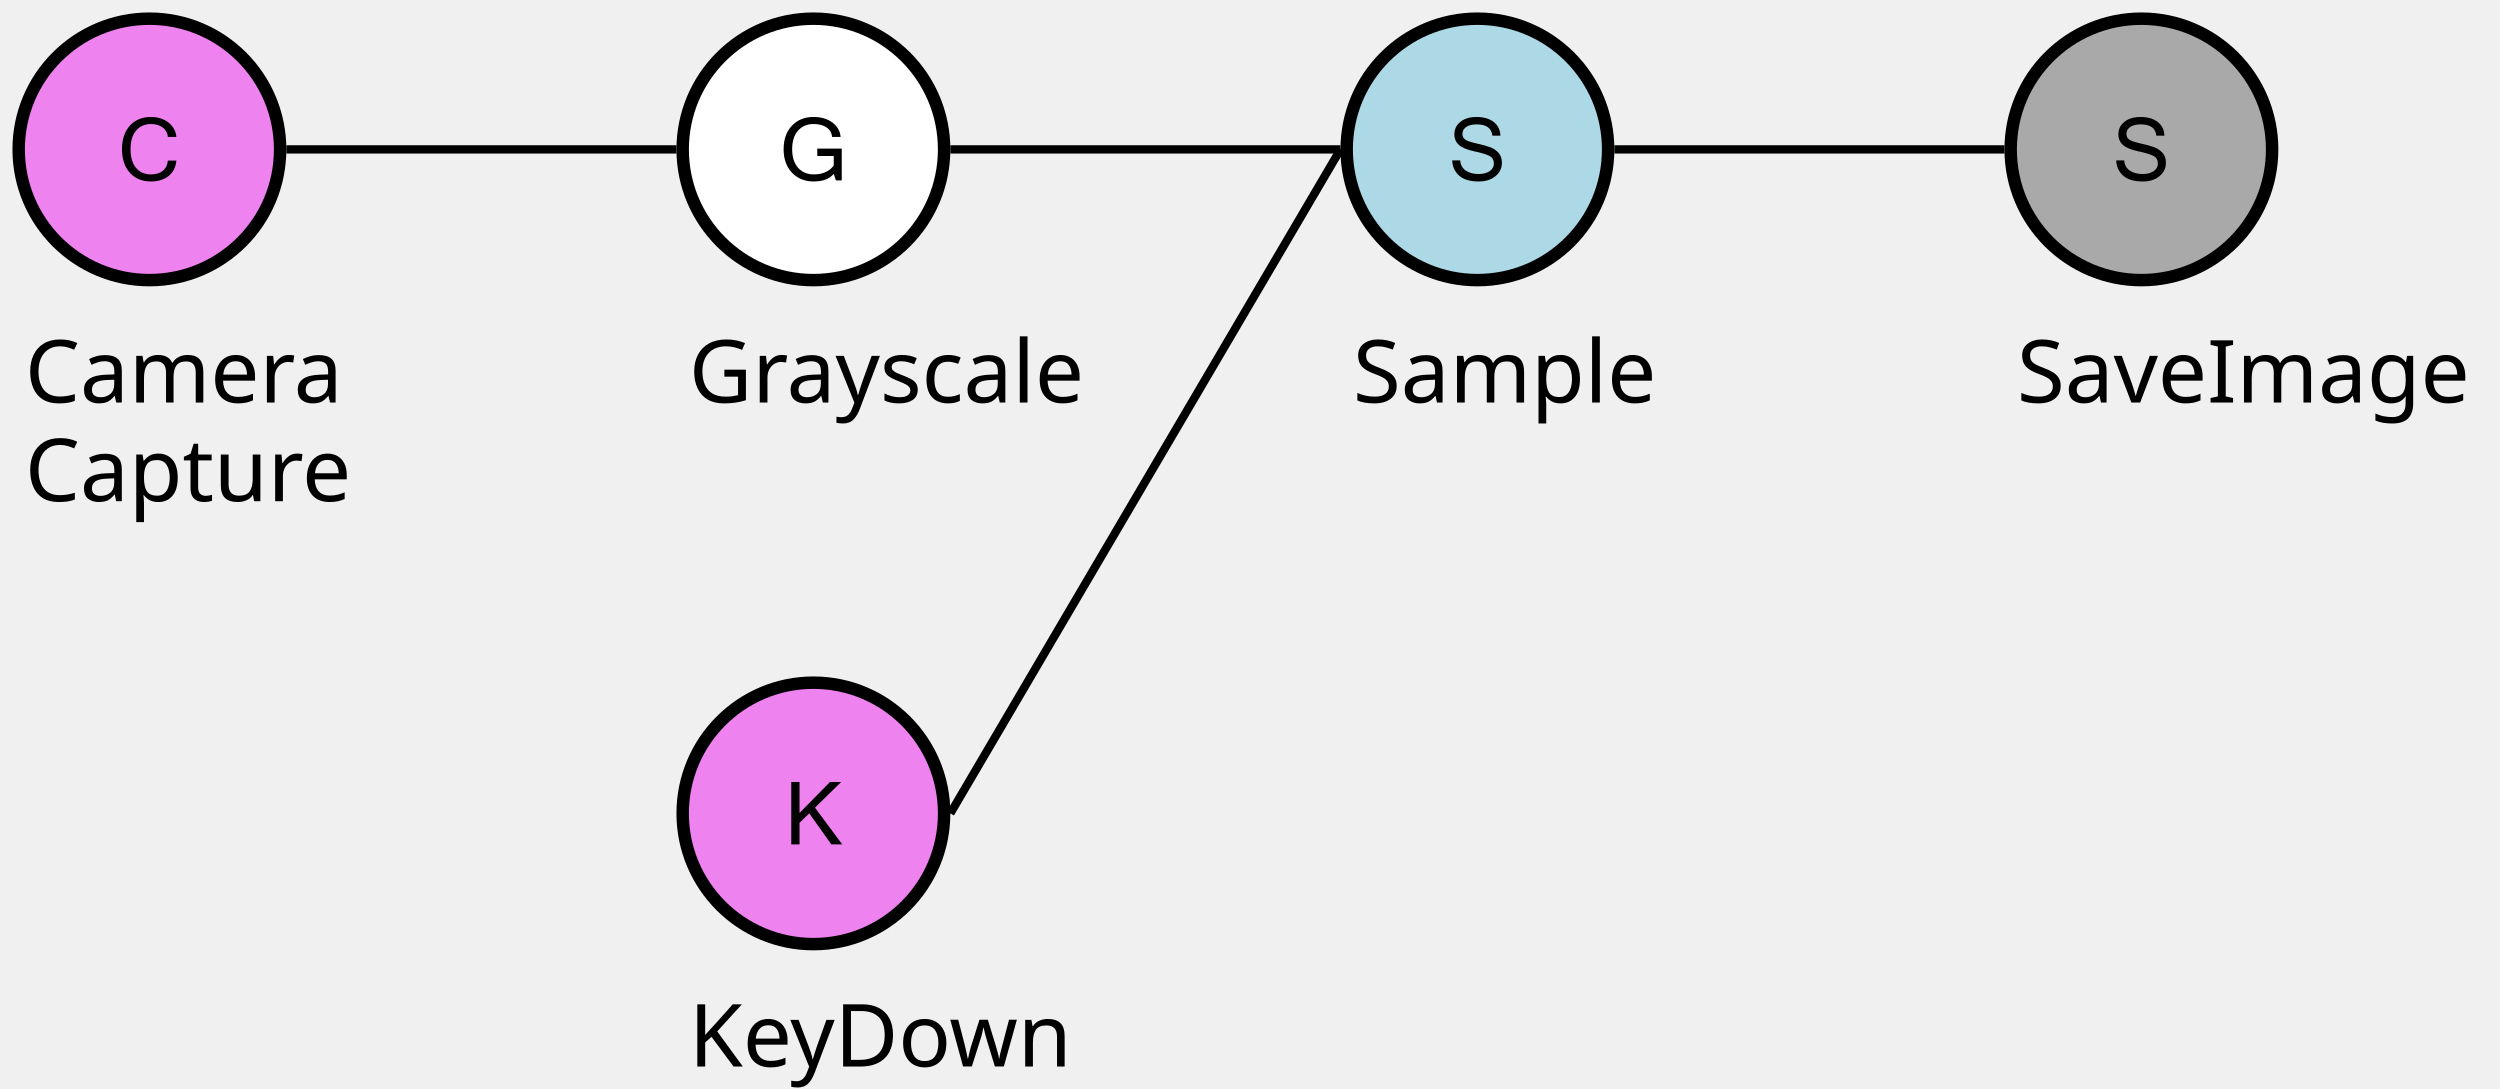
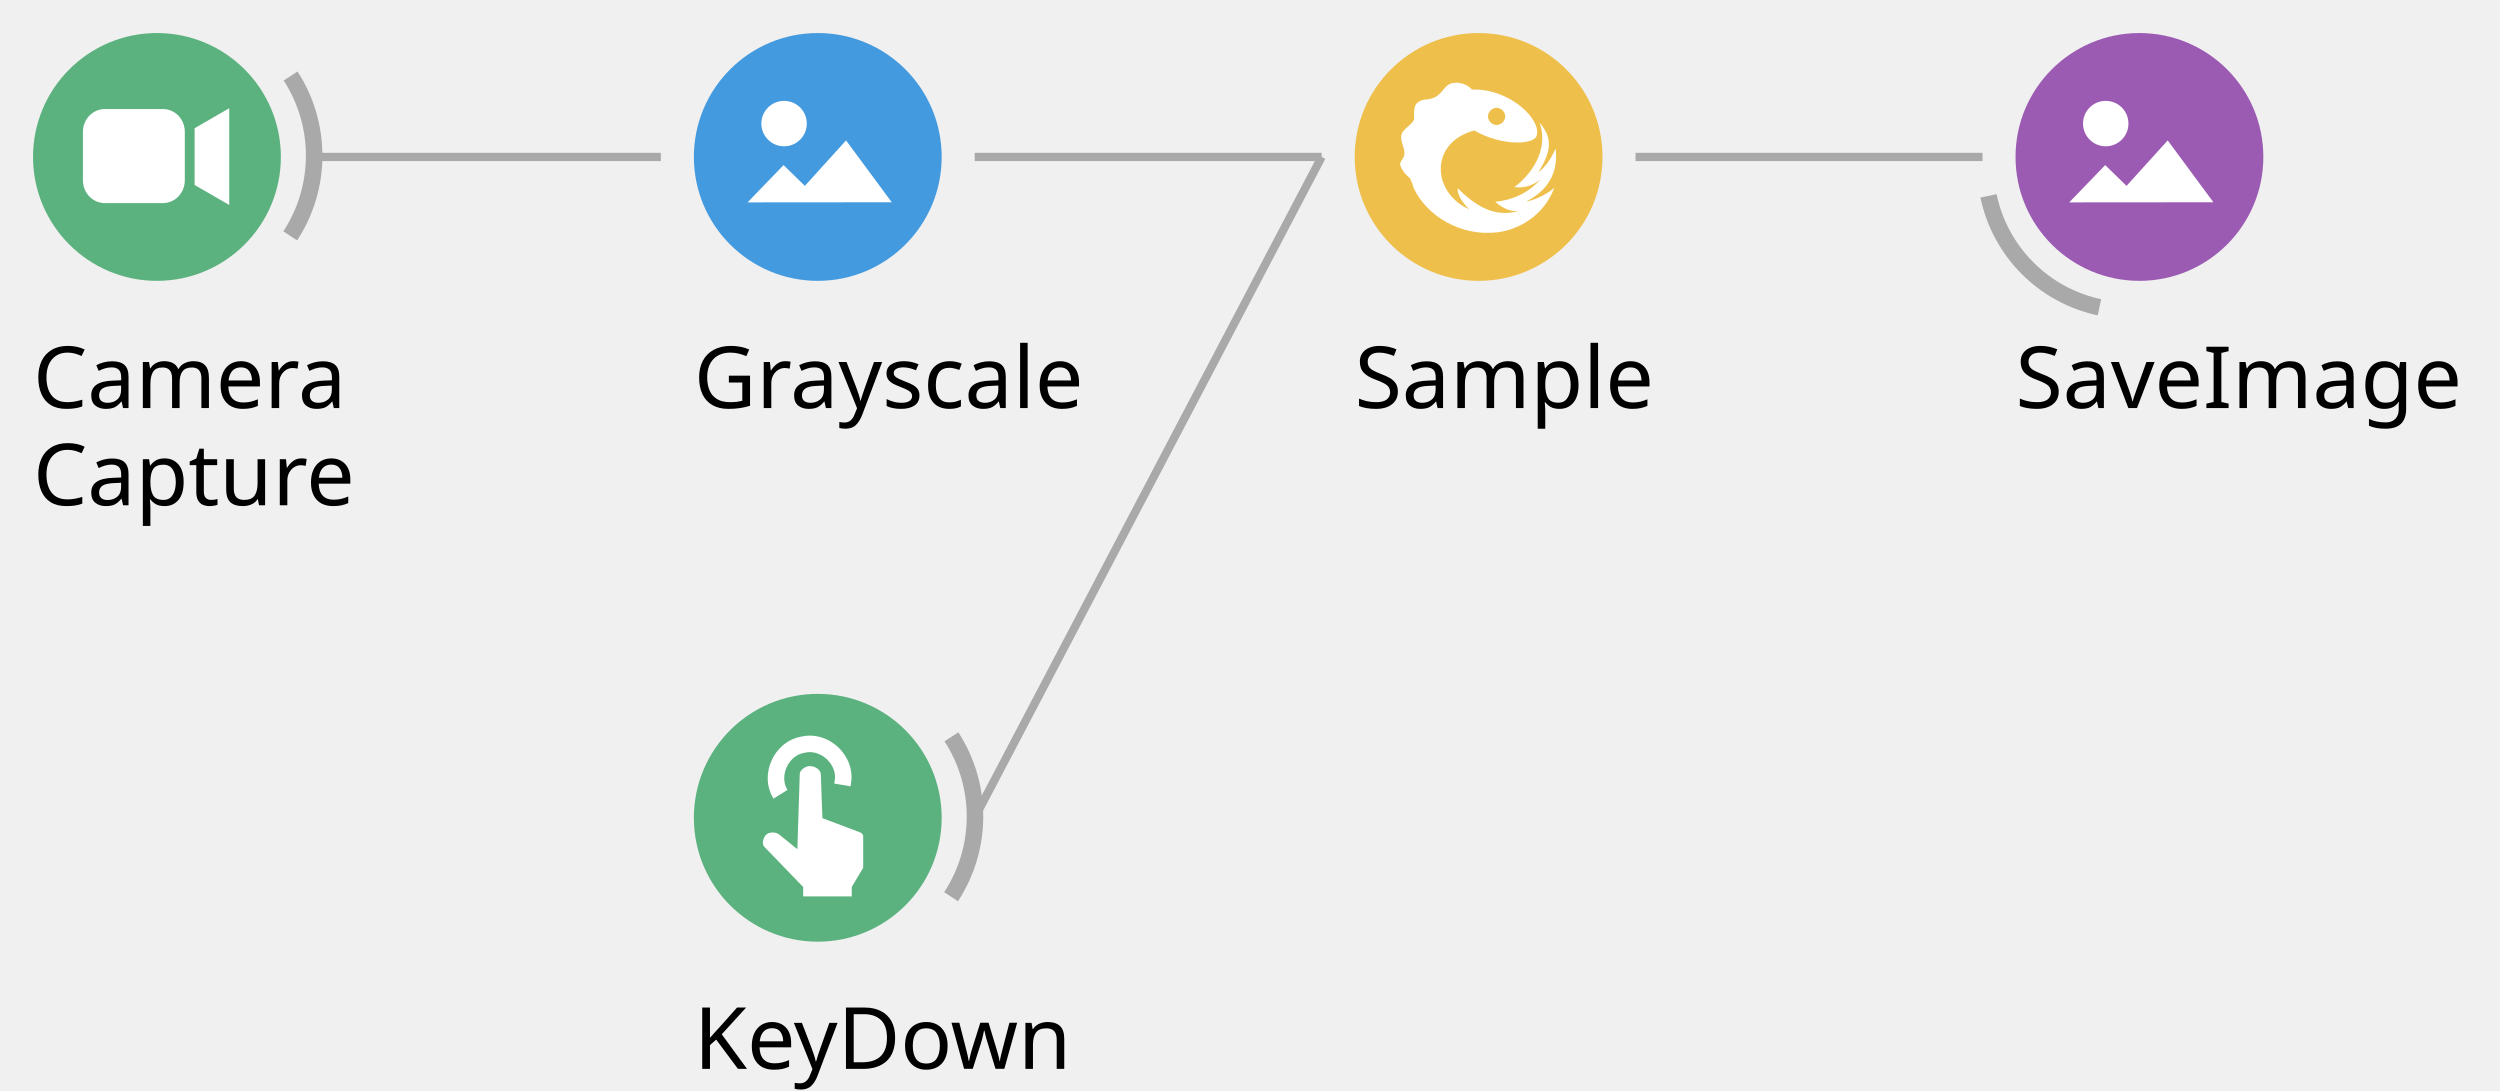
- <svg xmlns="http://www.w3.org/2000/svg" width="481.893" height="209.9" id="SvgGdi_output" version="1.1">
-   <g style="shape-rendering:auto" id="root_group" transform="scale(0.7999427)">
-     <circle id="4" cy="36" cx="516" style="opacity:1;fill:none;stroke:#000000;stroke-width:6;stroke-linecap:butt;stroke-linejoin:miter;stroke-miterlimit:9" r="30" />
-     <circle id="5" cy="36" cx="516" style="opacity:1;fill:#a9a9a9;stroke:none" r="30" />
-     <g aria-label="S" style="font-size:21px;font-family:'Microsoft Sans Serif';text-anchor:middle;opacity:1;fill:#000000;stroke:none" id="6">
-       <path d="m 516.338,43.73 q -3.179,0 -4.758,-1.425 -1.569,-1.425 -1.651,-3.661 h 1.917 q 0.154,1.682 1.395,2.492 1.251,0.8 3.015,0.8 1.671,0 2.687,-0.687 1.025,-0.687 1.025,-1.866 0,-1.241 -1.056,-1.805 -1.056,-0.564 -3.64,-1.107 -2.574,-0.554 -3.702,-1.528 -1.118,-0.974 -1.118,-2.594 0,-1.825 1.456,-2.994 1.466,-1.169 3.886,-1.169 2.543,0 4.102,1.179 1.559,1.179 1.651,3.333 h -1.938 q -0.297,-2.728 -3.732,-2.728 -1.661,0 -2.574,0.625 -0.913,0.625 -0.913,1.661 0,0.943 0.728,1.415 0.738,0.472 2.738,0.913 2.01,0.441 3.189,0.872 1.179,0.431 2.02,1.343 0.841,0.902 0.841,2.43 0,1.938 -1.548,3.22 -1.538,1.282 -4.02,1.282 z" id="path4542" />
-     </g>
-     <text id="10" x="486" y="76" style="font-size:21px;font-family:'Microsoft Sans Serif';opacity:1;fill:#000000;stroke:none" clip-path="url(#12_text_clipper)">
-       <tspan dy="15.75pt" id="14">SaveImage</tspan>
+ <svg xmlns="http://www.w3.org/2000/svg" width="481" height="209.9" id="SvgGdi_output" version="1.1">
+   <g id="root_group" style="shape-rendering:auto" transform="scale(1.271435)">
+     <line x1="247.5" x2="300" y2="23.75" id="190" style="opacity:1;fill:none;stroke:#a9a9a9;stroke-width:1.25;stroke-linecap:butt;stroke-linejoin:miter;stroke-miterlimit:9" y1="23.75" />
+     <line x1="147.5" x2="200" y2="23.75" id="191" style="opacity:1;fill:none;stroke:#a9a9a9;stroke-width:1.25;stroke-linecap:butt;stroke-linejoin:miter;stroke-miterlimit:9" y1="23.75" />
+     <line x1="147.5" x2="200" y2="23.75" id="192" style="opacity:1;fill:none;stroke:#a9a9a9;stroke-width:1.25;stroke-linecap:butt;stroke-linejoin:miter;stroke-miterlimit:9" y1="123.75" />
+     <line x1="47.5" x2="100" y2="23.75" id="193" style="opacity:1;fill:none;stroke:#a9a9a9;stroke-width:1.25;stroke-linecap:butt;stroke-linejoin:miter;stroke-miterlimit:9" y1="23.75" />
+     <path style="opacity:1;fill:none;stroke:#a9a9a9;stroke-width:2;stroke-linecap:butt;stroke-linejoin:miter;stroke-miterlimit:9" id="194" transform="matrix(1.25,0,0,1.25,305,5)" d="M 10.158,33.2 C 3.405,31.759 -1.861,26.469 -3.271,19.71" />
+     <circle r="15" id="195" cx="15" cy="15" transform="matrix(1.25,0,0,1.25,305,5)" style="opacity:1;fill:#9b5bb3;stroke:none" />
+     <path style="opacity:1;fill:#ffffff;fill-rule:evenodd;stroke:none" id="196" transform="matrix(1.25,0,0,1.25,305,5)" d="M 18.422,13 13.436,18.501 10.856,15.987 6.5,20.5 23.957,20.486 Z" />
+     <circle r="2.75" style="opacity:1;fill:#ffffff;stroke:none" id="197" cx="10.92" cy="10.96" transform="matrix(1.25,0,0,1.25,305,5)" />
+     <text x="305" y="48.75" id="198" style="font-size:13px;font-family:'Microsoft Sans Serif';opacity:1;fill:#000000;stroke:none" clip-path="url(#200_text_clipper)">
+       <tspan id="202" dy="9.75pt">SaveImage</tspan>
    </text>
-     <circle id="16" cy="36" cx="356" style="opacity:1;fill:none;stroke:#000000;stroke-width:6;stroke-linecap:butt;stroke-linejoin:miter;stroke-miterlimit:9" r="30" />
-     <circle id="17" cy="36" cx="356" style="opacity:1;fill:#add8e6;stroke:none" r="30" />
-     <g aria-label="S" style="font-size:21px;font-family:'Microsoft Sans Serif';text-anchor:middle;opacity:1;fill:#000000;stroke:none" id="18">
-       <path d="m 356.338,43.73 q -3.179,0 -4.758,-1.425 -1.569,-1.425 -1.651,-3.661 h 1.917 q 0.154,1.682 1.395,2.492 1.251,0.8 3.015,0.8 1.671,0 2.687,-0.687 1.025,-0.687 1.025,-1.866 0,-1.241 -1.056,-1.805 -1.056,-0.564 -3.64,-1.107 -2.574,-0.554 -3.702,-1.528 -1.118,-0.974 -1.118,-2.594 0,-1.825 1.456,-2.994 1.466,-1.169 3.886,-1.169 2.543,0 4.102,1.179 1.559,1.179 1.651,3.333 h -1.938 q -0.297,-2.728 -3.732,-2.728 -1.661,0 -2.574,0.625 -0.913,0.625 -0.913,1.661 0,0.943 0.728,1.415 0.738,0.472 2.738,0.913 2.01,0.441 3.189,0.872 1.179,0.431 2.02,1.343 0.841,0.902 0.841,2.43 0,1.938 -1.548,3.22 -1.538,1.282 -4.02,1.282 z" id="path4539" />
-     </g>
-     <text id="22" x="326" y="76" style="font-size:21px;font-family:'Microsoft Sans Serif';opacity:1;fill:#000000;stroke:none" clip-path="url(#24_text_clipper)">
-       <tspan dy="15.75pt" id="26">Sample</tspan>
+     <circle r="15" id="204" cx="15" cy="15" transform="matrix(1.25,0,0,1.25,205,5)" style="opacity:1;fill:#eec04b;stroke:none" />
+     <path style="opacity:1;fill:#ffffff;fill-rule:evenodd;stroke:none" id="205" transform="matrix(1.25,0,0,1.25,205,5)" d="m 12.246,6.014 v 0.006 c -0.188,7e-4 -0.351,0.021 -0.479,0.047 -0.899,0.286 -0.871,0.868 -1.891,1.619 -1.014,0.579 -1.524,0.134 -2.262,0.734 -0.737,0.596 -0.222,1.963 -0.531,2.228 -0.307,0.532 -1.258,1.006 -1.432,1.678 -0.143,0.859 0.39,1.471 0.369,2.207 0.061,0.613 -0.61,0.962 -0.514,1.459 0.289,0.812 0.847,1.3 1.109,1.525 0.046,0.032 0.083,0.081 0.098,0.084 0.076,0.191 0.144,0.385 0.24,0.564 -0.005,-0.026 -0.007,-0.052 -0.012,-0.078 0.055,0.218 0.112,0.436 0.189,0.65 1.55,3.361 5.681,5.948 10.209,5.379 2.199,-0.269 5.483,-1.785 6.824,-5.379 -0.946,0.849 -2.635,1.586 -3.389,1.643 2.553,-1.276 3.93,-3.443 3.543,-6.406 -0.529,1.259 -1.227,2.227 -2.1,2.891 1.854,-2.89 1.536,-4.384 0.164,-6.025 0.981,2.699 -0.288,5.694 -3.053,7.824 1.12,0.121 2.184,-0.148 3.17,-0.951 -1.489,1.661 -3.352,2.495 -5.488,2.723 1.02,0.867 2.005,1.259 2.945,1.092 -2.614,0.722 -4.804,-0.073 -7.469,-2.727 -0.139,0.714 0.615,1.827 1.393,2.537 -4.51,-1.955 -4.907,-8.042 0.586,-9.545 0.003,0 0.006,9e-4 0.01,0 3.271,1.914 7.387,1.788 7.572,0.551 0.458,-1.483 -2.086,-4.538 -5.889,-5.336 -0.7,-0.137 -1.37,-0.19 -2.008,-0.172 0.013,0 0.024,2.39e-4 0.037,-0.01 -0.607,-0.649 -1.381,-0.815 -1.945,-0.812 z m 4.932,3.033 c 0.546,0 1.045,0.497 1.045,1.043 0,0.546 -0.499,1.043 -1.045,1.043 -0.546,0 -1.043,-0.497 -1.043,-1.043 5e-5,-0.546 0.497,-1.043 1.043,-1.043 z" />
+     <text x="205" y="48.75" id="206" style="font-size:13px;font-family:'Microsoft Sans Serif';opacity:1;fill:#000000;stroke:none" clip-path="url(#208_text_clipper)">
+       <tspan id="210" dy="9.75pt">Sample</tspan>
    </text>
-     <line y1="36" style="opacity:1;fill:none;stroke:#000000;stroke-width:2;stroke-linecap:butt;stroke-linejoin:miter;stroke-miterlimit:9" id="28" x2="483" y2="36" x1="389" />
-     <circle id="29" cy="36" cx="196" style="opacity:1;fill:none;stroke:#000000;stroke-width:6;stroke-linecap:butt;stroke-linejoin:miter;stroke-miterlimit:9" r="30" />
-     <circle id="30" cy="36" cx="196" style="opacity:1;fill:#ffffff;stroke:none" r="30" />
-     <g aria-label="G" style="font-size:21px;font-family:'Microsoft Sans Serif';text-anchor:middle;opacity:1;fill:#000000;stroke:none" id="31">
-       <path d="m 196.092,43.73 q -3.24,0 -5.26,-2.123 -2.01,-2.123 -2.01,-5.65 0,-3.538 1.989,-5.65 1.989,-2.123 5.219,-2.123 2.717,0 4.512,1.312 1.805,1.302 2.02,3.497 h -2.061 q -0.123,-1.456 -1.312,-2.276 -1.189,-0.831 -3.138,-0.831 -2.328,0 -3.753,1.589 -1.415,1.589 -1.415,4.481 0,2.881 1.436,4.481 1.436,1.589 3.753,1.589 3.25,0 4.83,-2.143 v -2.287 h -3.968 v -1.794 h 5.896 v 7.67 h -1.405 l -0.523,-1.579 q -1.528,1.835 -4.809,1.835 z" id="path4536" />
-     </g>
-     <text id="35" x="166" y="76" style="font-size:21px;font-family:'Microsoft Sans Serif';opacity:1;fill:#000000;stroke:none" clip-path="url(#37_text_clipper)">
-       <tspan dy="15.75pt" id="39">Grayscale</tspan>
+     <circle r="15" id="212" cx="15" cy="15" transform="matrix(1.25,0,0,1.25,105,5)" style="opacity:1;fill:#449adf;stroke:none" />
+     <path style="opacity:1;fill:#ffffff;fill-rule:evenodd;stroke:none" id="213" transform="matrix(1.25,0,0,1.25,105,5)" d="M 18.422,13 13.436,18.501 10.856,15.987 6.5,20.5 23.957,20.486 Z" />
+     <circle r="2.75" style="opacity:1;fill:#ffffff;stroke:none" id="214" cx="10.92" cy="10.96" transform="matrix(1.25,0,0,1.25,105,5)" />
+     <text x="105" y="48.75" id="215" style="font-size:13px;font-family:'Microsoft Sans Serif';opacity:1;fill:#000000;stroke:none" clip-path="url(#217_text_clipper)">
+       <tspan id="219" dy="9.75pt">Grayscale</tspan>
    </text>
-     <line y1="36" style="opacity:1;fill:none;stroke:#000000;stroke-width:2;stroke-linecap:butt;stroke-linejoin:miter;stroke-miterlimit:9" id="41" x2="323" y2="36" x1="229" />
-     <circle id="42" cy="196" cx="196" style="opacity:1;fill:none;stroke:#000000;stroke-width:6;stroke-linecap:butt;stroke-linejoin:miter;stroke-miterlimit:9" r="30" />
-     <circle id="43" cy="196" cx="196" style="opacity:1;fill:#ee82ee;stroke:none" r="30" />
-     <g aria-label="K" style="font-size:21px;font-family:'Microsoft Sans Serif';text-anchor:middle;opacity:1;fill:#000000;stroke:none" id="44">
-       <path d="m 202.952,203.473 h -2.625 l -5.332,-7.496 -2.338,2.287 v 5.209 h -1.989 v -15.032 h 1.989 v 7.455 l 7.332,-7.455 h 2.687 l -6.296,6.173 z" id="path4545" />
-     </g>
-     <text id="48" x="166" y="236" style="font-size:21px;font-family:'Microsoft Sans Serif';opacity:1;fill:#000000;stroke:none" clip-path="url(#50_text_clipper)">
-       <tspan dy="15.75pt" id="52">KeyDown</tspan>
+     <path style="opacity:1;fill:none;stroke:#a9a9a9;stroke-width:2;stroke-linecap:butt;stroke-linejoin:miter;stroke-miterlimit:9" id="221" transform="matrix(1.25,0,0,1.25,105,105)" d="m 31.179,5.2 c 3.82,5.892 3.802,13.482 -0.043,19.357" />
+     <circle r="15" style="opacity:1;fill:#5bb27e;stroke:none" id="222" cx="15" cy="15" transform="matrix(1.25,0,0,1.25,105,105)" />
+     <path style="opacity:1;fill:#ffffff;fill-rule:evenodd;stroke:none" id="223" transform="matrix(1.25,0,0,1.25,105,105)" d="M 8.54,18.526 C 8.155,18.14 8.427,17.373 8.751,17.049 9.069,16.731 9.886,16.655 10.34,17.036 l 2.19,1.769 0.291,-9.141 c 0,-0.358 0.604,-0.924 1.232,-0.924 0.746,0 1.315,0.576 1.315,0.955 l 0.191,5.348 4.506,1.703 c 0.186,0.064 0.431,0.249 0.431,0.476 l 0.003,3.828 -1.385,2.33 v 1.138 h -5.881 v -1.138 z" />
+     <path id="224" transform="matrix(1.25,0,0,1.25,105,105)" style="opacity:1;fill:none;stroke:#ffffff;stroke-width:2;stroke-linecap:butt;stroke-linejoin:miter;stroke-miterlimit:9" d="m 10.482,12.156 c -1.418,-2.268 0.091,-5.587 2.733,-6.009 2.602,-0.624 5.268,1.862 4.828,4.501 l -0.066,0.377" />
+     <text x="105" y="148.75" id="225" style="font-size:13px;font-family:'Microsoft Sans Serif';opacity:1;fill:#000000;stroke:none" clip-path="url(#227_text_clipper)">
+       <tspan id="229" dy="9.75pt">KeyDown</tspan>
    </text>
-     <line y1="196" style="opacity:1;fill:none;stroke:#000000;stroke-width:2;stroke-linecap:butt;stroke-linejoin:miter;stroke-miterlimit:9" id="54" x2="323" y2="36" x1="229" />
-     <circle id="55" cy="36" cx="36" style="opacity:1;fill:none;stroke:#000000;stroke-width:6;stroke-linecap:butt;stroke-linejoin:miter;stroke-miterlimit:9" r="30" />
-     <circle id="56" cy="36" cx="36" style="opacity:1;fill:#ee82ee;stroke:none" r="30" />
-     <g aria-label="C" style="font-size:21px;font-family:'Microsoft Sans Serif';text-anchor:middle;opacity:1;fill:#000000;stroke:none" id="57">
-       <path d="m 36.39,43.73 q -3.189,0 -5.096,-2.092 -1.897,-2.102 -1.897,-5.681 0,-3.579 1.897,-5.67 1.907,-2.102 5.096,-2.102 2.451,0 4.173,1.323 1.723,1.323 1.938,3.486 h -2.051 q -0.123,-1.425 -1.241,-2.266 -1.107,-0.841 -2.799,-0.841 -2.287,0 -3.62,1.579 -1.333,1.569 -1.333,4.491 0,2.912 1.323,4.491 1.323,1.579 3.589,1.579 1.764,0 2.851,-0.861 1.087,-0.861 1.23,-2.461 h 2.051 q -0.215,2.399 -1.887,3.712 -1.671,1.312 -4.225,1.312 z" id="path4533" />
-     </g>
-     <text id="61" x="6" y="76" style="font-size:21px;font-family:'Microsoft Sans Serif';opacity:1;fill:#000000;stroke:none" clip-path="url(#63_text_clipper)">
-       <tspan dy="15.75pt" id="65">Camera</tspan>
+     <path style="opacity:1;fill:none;stroke:#a9a9a9;stroke-width:2;stroke-linecap:butt;stroke-linejoin:miter;stroke-miterlimit:9" id="231" transform="matrix(1.25,0,0,1.25,5,5)" d="m 31.179,5.2 c 3.82,5.892 3.802,13.482 -0.043,19.357" />
+     <circle r="15" style="opacity:1;fill:#5bb27e;stroke:none" id="232" cx="15" cy="15" transform="matrix(1.25,0,0,1.25,5,5)" />
+     <path style="opacity:1;fill:#ffffff;fill-rule:evenodd;stroke:none" id="233" transform="matrix(1.25,0,0,1.25,5,5)" d="m 23.75,9.1 -4.191,2.421 v 6.873 l 4.191,2.421 z" />
+     <path style="opacity:1;fill:#ffffff;fill-rule:evenodd;stroke:none" id="234" transform="matrix(1.25,0,0,1.25,5,5)" d="m 8.693,9.2 h 7.027 c 1.471,0 2.655,1.234 2.655,2.766 v 5.857 c 0,1.532 -1.184,2.766 -2.655,2.766 H 8.693 c -1.471,0 -2.655,-1.234 -2.655,-2.766 v -5.857 c 0,-1.532 1.184,-2.766 2.655,-2.766 z" />
+     <text x="5" y="48.75" id="235" style="font-size:13px;font-family:'Microsoft Sans Serif';opacity:1;fill:#000000;stroke:none" clip-path="url(#237_text_clipper)">
+       <tspan id="239" dy="9.75pt">Camera</tspan>
    </text>
-     <text id="67" x="6" y="99.77" style="font-size:21px;font-family:'Microsoft Sans Serif';opacity:1;fill:#000000;stroke:none" clip-path="url(#69_text_clipper)">
-       <tspan dy="15.75pt" id="71">Capture</tspan>
+     <text x="5" y="63.46" id="241" style="font-size:13px;font-family:'Microsoft Sans Serif';opacity:1;fill:#000000;stroke:none" clip-path="url(#243_text_clipper)">
+       <tspan id="245" dy="9.75pt">Capture</tspan>
    </text>
-     <line y1="36" style="opacity:1;fill:none;stroke:#000000;stroke-width:2;stroke-linecap:butt;stroke-linejoin:miter;stroke-miterlimit:9" id="73" x2="163" y2="36" x1="69" />
  </g>
  <defs id="clips_hatches_and_gradients">
-     <clipPath id="12_text_clipper">
-       <rect x="486" y="76" width="116.41" height="26.39" id="13" />
+     <clipPath id="200_text_clipper">
+       <rect id="201" width="72.06" height="16.34" x="305" y="48.75" />
    </clipPath>
-     <clipPath id="24_text_clipper">
-       <rect x="326" y="76" width="80.46" height="26.39" id="25" />
+     <clipPath id="208_text_clipper">
+       <rect id="209" width="49.81" height="16.34" x="205" y="48.75" />
    </clipPath>
-     <clipPath id="37_text_clipper">
-       <rect x="166" y="76" width="104.49" height="26.39" id="38" />
+     <clipPath id="217_text_clipper">
+       <rect id="218" width="64.69" height="16.34" x="105" y="48.75" />
    </clipPath>
-     <clipPath id="50_text_clipper">
-       <rect x="166" y="236" width="99.56" height="26.39" id="51" />
+     <clipPath id="227_text_clipper">
+       <rect id="228" width="61.63" height="16.34" x="105" y="148.75" />
    </clipPath>
-     <clipPath id="63_text_clipper">
-       <rect x="6" y="76" width="83.94" height="52.79" id="64" />
+     <clipPath id="237_text_clipper">
+       <rect id="238" width="51.96" height="32.68" x="5" y="48.75" />
    </clipPath>
-     <clipPath id="69_text_clipper">
-       <rect x="6" y="99.77" width="83.94" height="52.79" id="70" />
+     <clipPath id="243_text_clipper">
+       <rect id="244" width="51.96" height="32.68" x="5" y="63.46" />
    </clipPath>
  </defs>
</svg>
